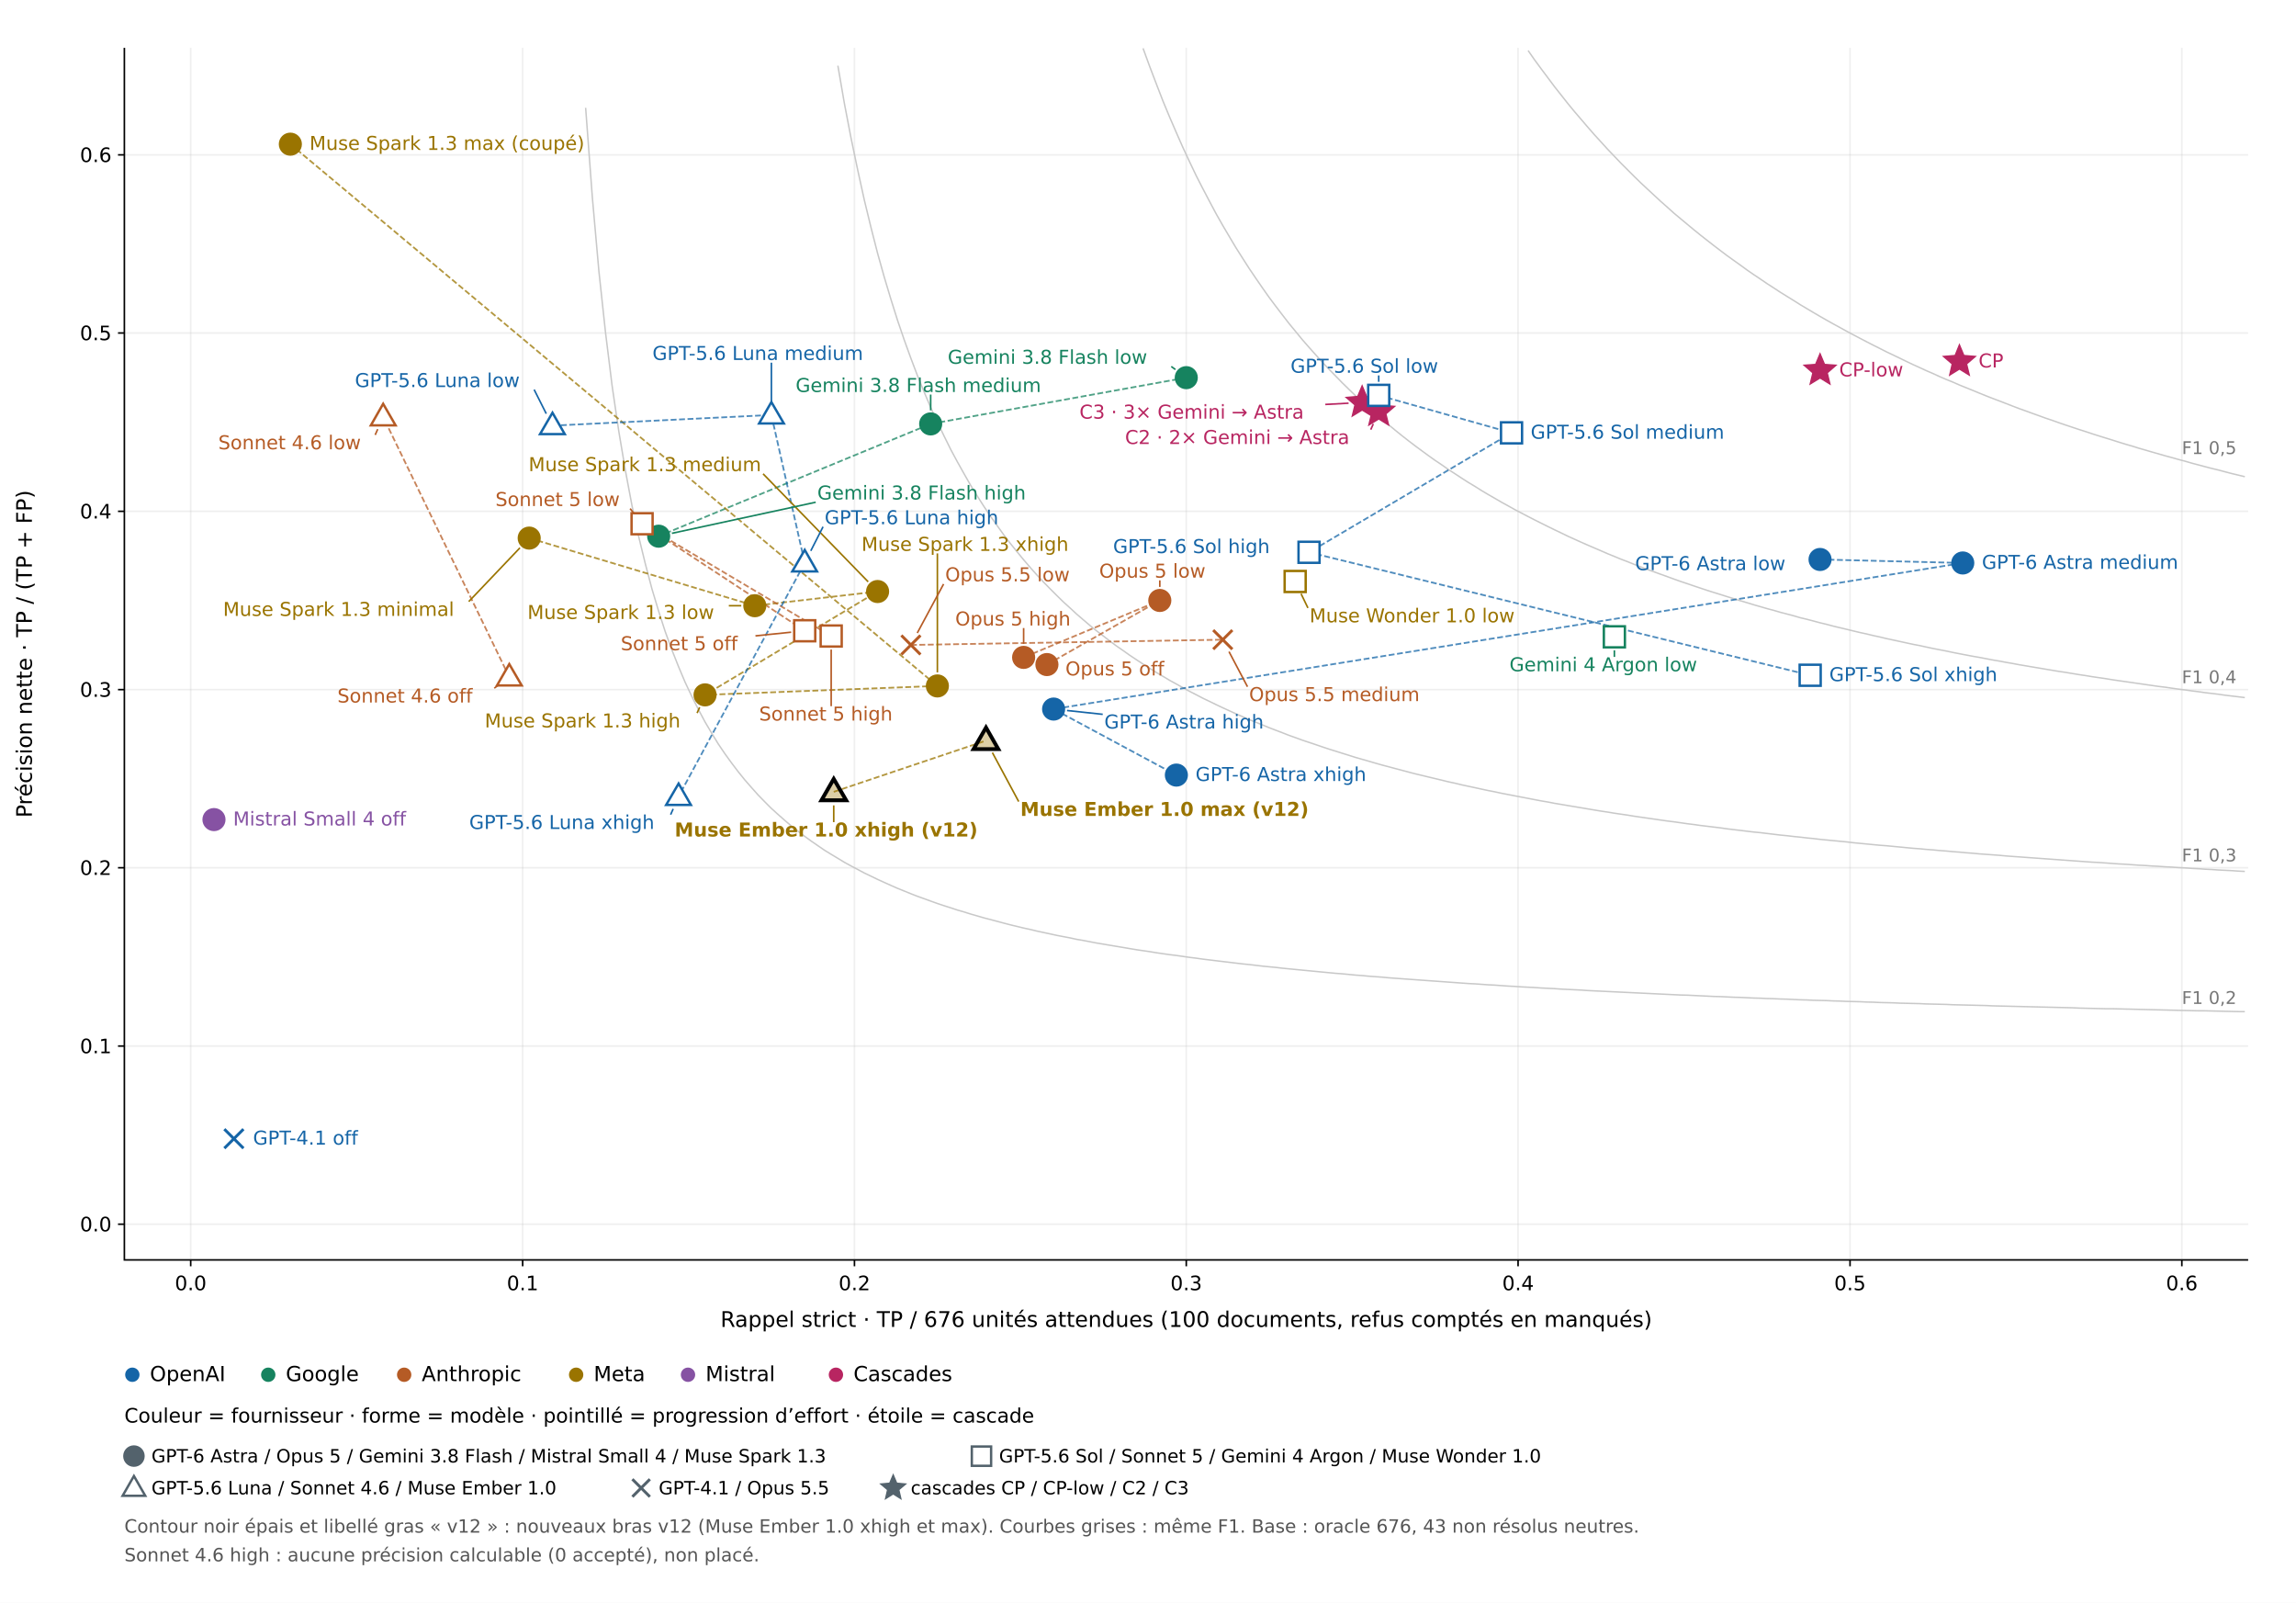
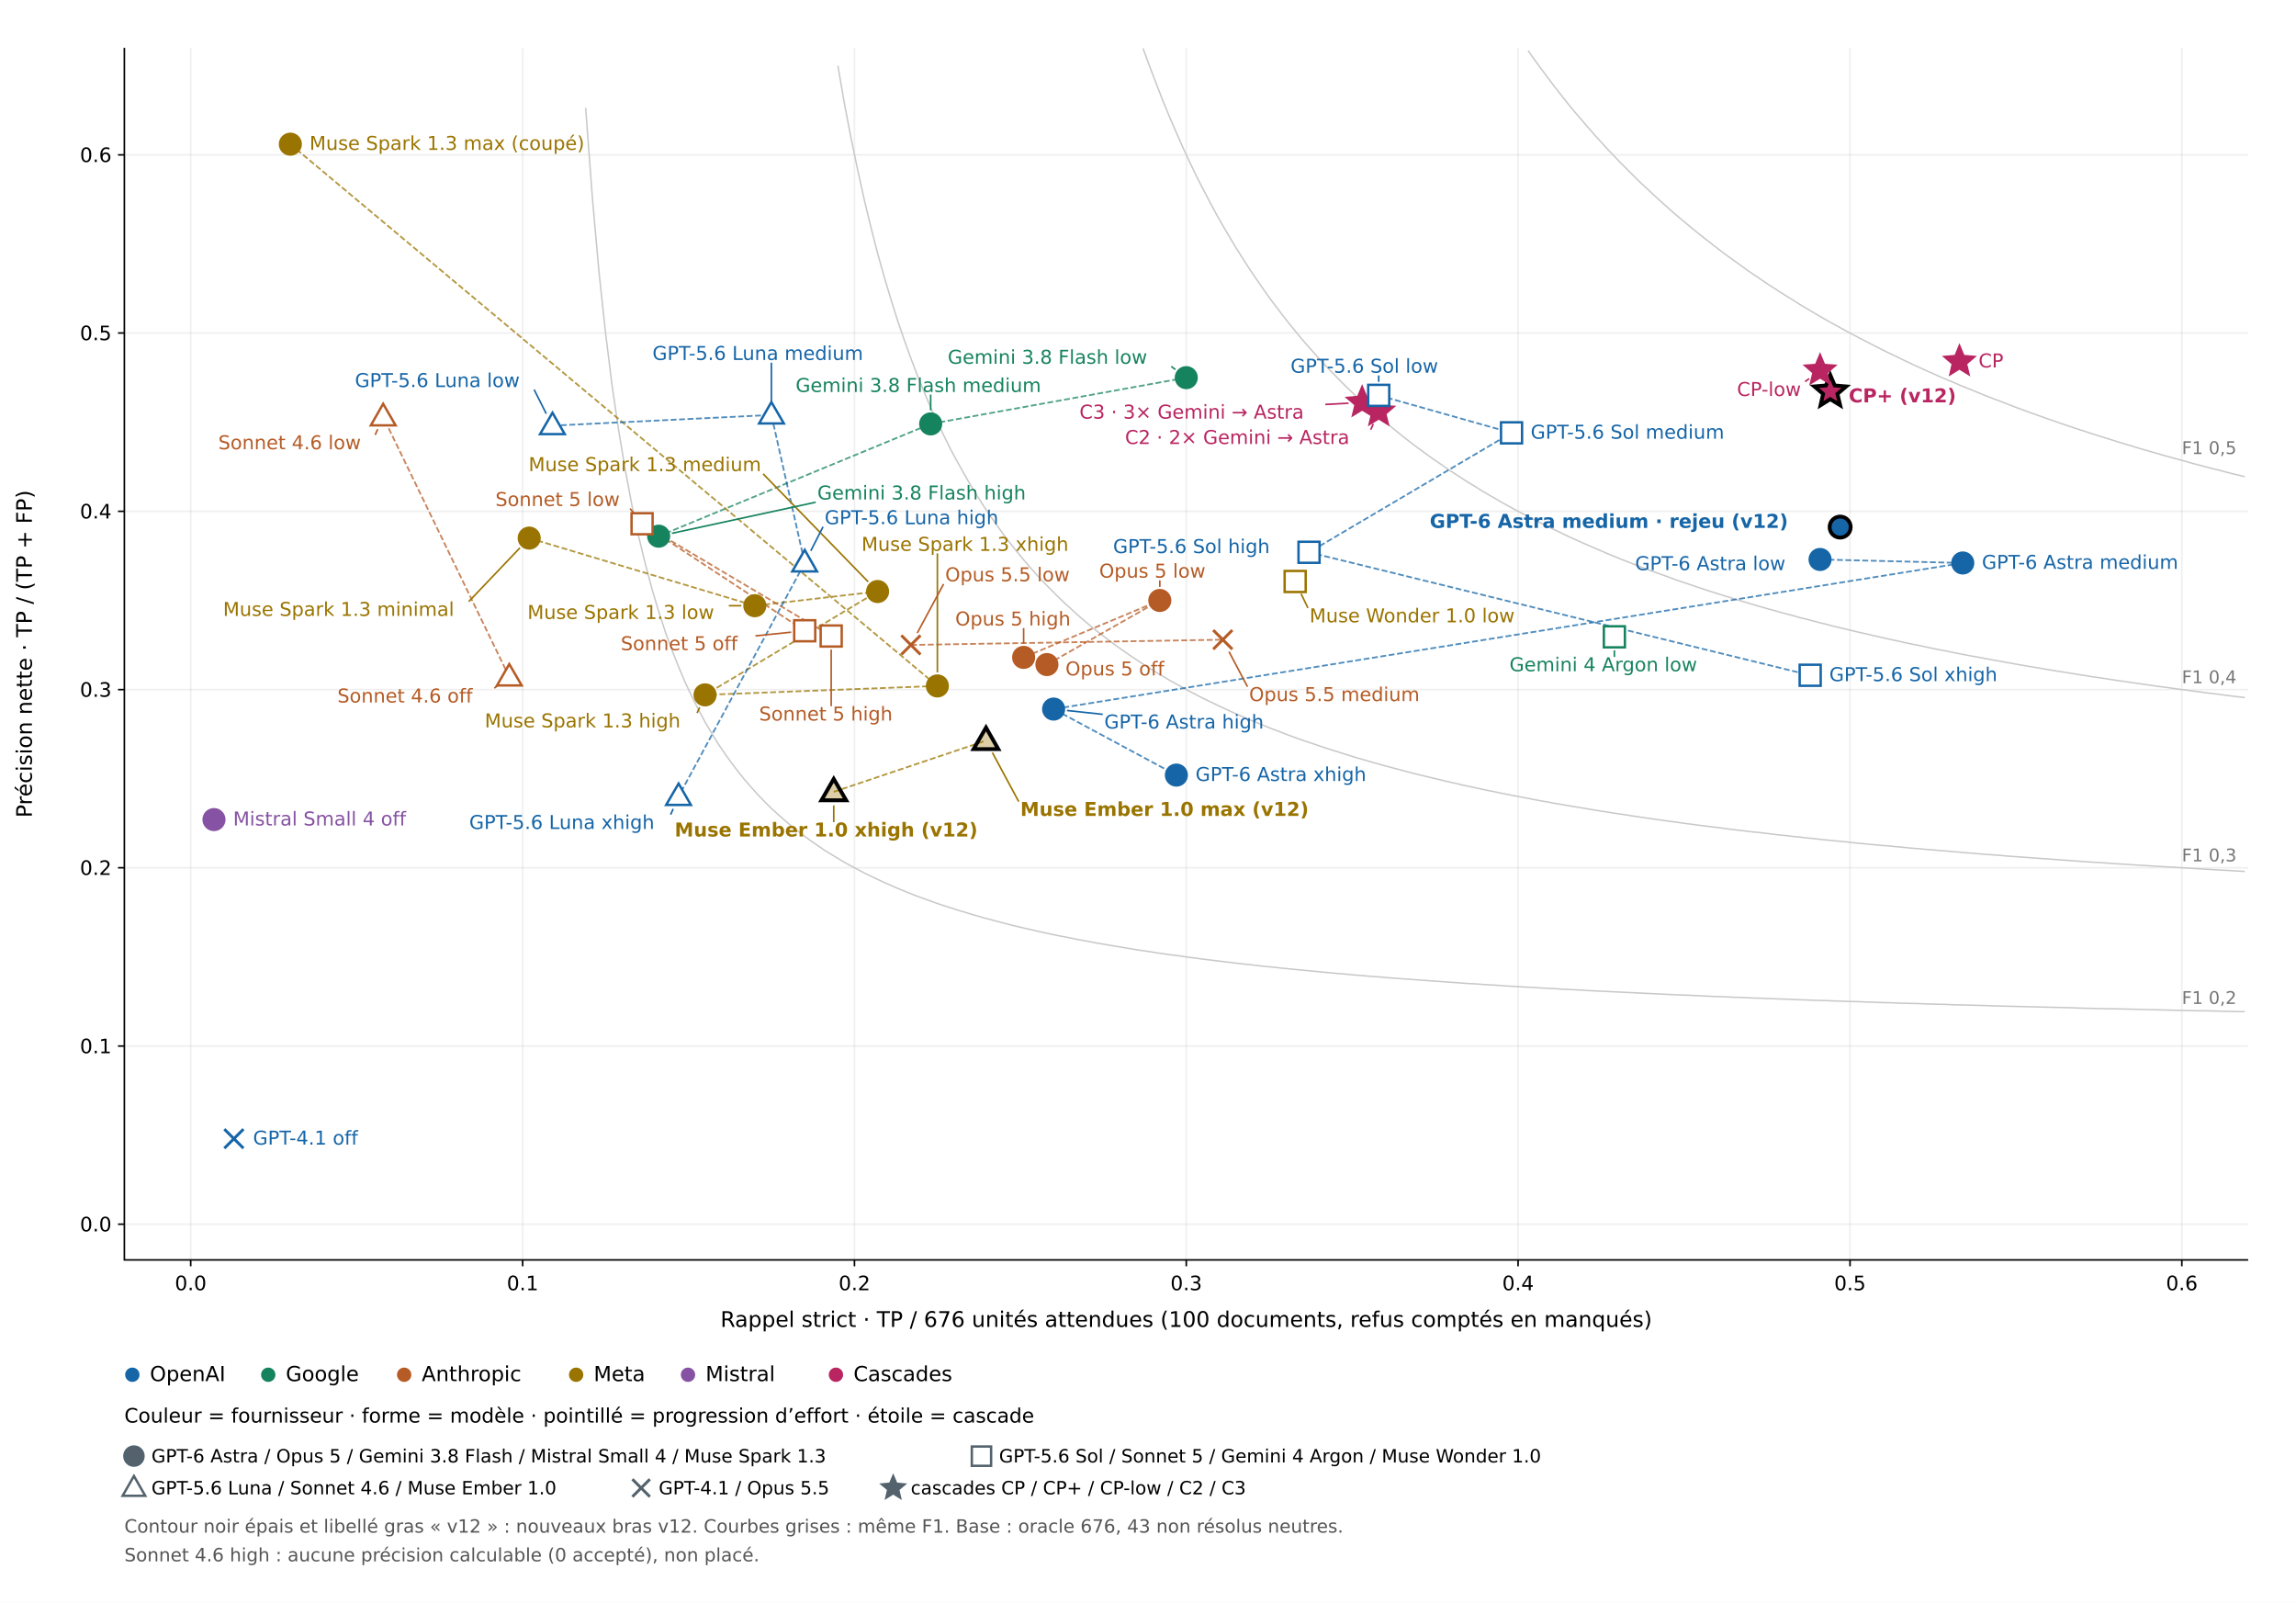
<svg xmlns="http://www.w3.org/2000/svg" width="1440" height="1005" viewBox="0 0 1440 1005">
  <rect width="1440" height="1005" fill="#ffffff" />
  <line x1="119.6" y1="30" x2="119.6" y2="790" stroke="#b0b0b0" stroke-opacity="0.2" />
  <line x1="119.6" y1="790" x2="119.6" y2="794" stroke="#000" />
  <text x="119.6" y="809" font-size="12.5" text-anchor="middle" style="font-family:'DejaVu Sans','Bitstream Vera Sans',sans-serif">0.0</text>
  <line x1="327.8" y1="30" x2="327.8" y2="790" stroke="#b0b0b0" stroke-opacity="0.2" />
  <line x1="327.8" y1="790" x2="327.8" y2="794" stroke="#000" />
  <text x="327.8" y="809" font-size="12.5" text-anchor="middle" style="font-family:'DejaVu Sans','Bitstream Vera Sans',sans-serif">0.1</text>
  <line x1="535.9" y1="30" x2="535.9" y2="790" stroke="#b0b0b0" stroke-opacity="0.2" />
  <line x1="535.9" y1="790" x2="535.9" y2="794" stroke="#000" />
  <text x="535.9" y="809" font-size="12.5" text-anchor="middle" style="font-family:'DejaVu Sans','Bitstream Vera Sans',sans-serif">0.2</text>
  <line x1="744" y1="30" x2="744" y2="790" stroke="#b0b0b0" stroke-opacity="0.2" />
  <line x1="744" y1="790" x2="744" y2="794" stroke="#000" />
  <text x="744" y="809" font-size="12.5" text-anchor="middle" style="font-family:'DejaVu Sans','Bitstream Vera Sans',sans-serif">0.3</text>
  <line x1="952.1" y1="30" x2="952.1" y2="790" stroke="#b0b0b0" stroke-opacity="0.2" />
  <line x1="952.1" y1="790" x2="952.1" y2="794" stroke="#000" />
  <text x="952.1" y="809" font-size="12.5" text-anchor="middle" style="font-family:'DejaVu Sans','Bitstream Vera Sans',sans-serif">0.4</text>
  <line x1="1160.3" y1="30" x2="1160.3" y2="790" stroke="#b0b0b0" stroke-opacity="0.2" />
  <line x1="1160.3" y1="790" x2="1160.3" y2="794" stroke="#000" />
  <text x="1160.3" y="809" font-size="12.5" text-anchor="middle" style="font-family:'DejaVu Sans','Bitstream Vera Sans',sans-serif">0.5</text>
  <line x1="1368.4" y1="30" x2="1368.4" y2="790" stroke="#b0b0b0" stroke-opacity="0.2" />
  <line x1="1368.4" y1="790" x2="1368.4" y2="794" stroke="#000" />
  <text x="1368.4" y="809" font-size="12.5" text-anchor="middle" style="font-family:'DejaVu Sans','Bitstream Vera Sans',sans-serif">0.6</text>
  <line x1="78" y1="767.6" x2="1410" y2="767.6" stroke="#b0b0b0" stroke-opacity="0.2" />
  <line x1="74" y1="767.6" x2="78" y2="767.6" stroke="#000" />
  <text x="70" y="772.1" font-size="12.5" text-anchor="end" style="font-family:'DejaVu Sans','Bitstream Vera Sans',sans-serif">0.0</text>
  <line x1="78" y1="655.9" x2="1410" y2="655.9" stroke="#b0b0b0" stroke-opacity="0.2" />
  <line x1="74" y1="655.9" x2="78" y2="655.9" stroke="#000" />
  <text x="70" y="660.4" font-size="12.5" text-anchor="end" style="font-family:'DejaVu Sans','Bitstream Vera Sans',sans-serif">0.1</text>
  <line x1="78" y1="544.1" x2="1410" y2="544.1" stroke="#b0b0b0" stroke-opacity="0.2" />
  <line x1="74" y1="544.1" x2="78" y2="544.1" stroke="#000" />
  <text x="70" y="548.6" font-size="12.5" text-anchor="end" style="font-family:'DejaVu Sans','Bitstream Vera Sans',sans-serif">0.2</text>
  <line x1="78" y1="432.4" x2="1410" y2="432.4" stroke="#b0b0b0" stroke-opacity="0.2" />
  <line x1="74" y1="432.4" x2="78" y2="432.4" stroke="#000" />
  <text x="70" y="436.9" font-size="12.5" text-anchor="end" style="font-family:'DejaVu Sans','Bitstream Vera Sans',sans-serif">0.3</text>
  <line x1="78" y1="320.6" x2="1410" y2="320.6" stroke="#b0b0b0" stroke-opacity="0.2" />
  <line x1="74" y1="320.6" x2="78" y2="320.6" stroke="#000" />
  <text x="70" y="325.1" font-size="12.5" text-anchor="end" style="font-family:'DejaVu Sans','Bitstream Vera Sans',sans-serif">0.4</text>
  <line x1="78" y1="208.8" x2="1410" y2="208.8" stroke="#b0b0b0" stroke-opacity="0.2" />
  <line x1="74" y1="208.8" x2="78" y2="208.8" stroke="#000" />
  <text x="70" y="213.3" font-size="12.5" text-anchor="end" style="font-family:'DejaVu Sans','Bitstream Vera Sans',sans-serif">0.5</text>
  <line x1="78" y1="97.1" x2="1410" y2="97.1" stroke="#b0b0b0" stroke-opacity="0.2" />
  <line x1="74" y1="97.1" x2="78" y2="97.1" stroke="#000" />
  <text x="70" y="101.6" font-size="12.5" text-anchor="end" style="font-family:'DejaVu Sans','Bitstream Vera Sans',sans-serif">0.6</text>
  <path d="M78 30 L78 790 L1410 790" fill="none" stroke="#000" stroke-width="1" />
  <text x="744" y="832" font-size="13.5" text-anchor="middle" style="font-family:'DejaVu Sans','Bitstream Vera Sans',sans-serif">Rappel strict · TP / 676 unités attendues (100 documents, refus comptés en manqués)</text>
  <text x="20" y="410" font-size="13.5" text-anchor="middle" transform="rotate(-90 20 410)" style="font-family:'DejaVu Sans','Bitstream Vera Sans',sans-serif">Précision nette · TP / (TP + FP)</text>
  <path d="M367.3 67.6 L371.5 123.7 L375.6 169.9 L379.8 208.8 L383.9 241.9 L388.1 270.5 L392.3 295.4 L396.4 317.2 L400.6 336.6 L404.8 353.8 L408.9 369.3 L413.1 383.3 L417.2 396 L421.4 407.5 L425.6 418.1 L429.7 427.8 L433.9 436.7 L438.1 445 L442.2 452.7 L446.4 459.8 L450.5 466.5 L454.7 472.7 L458.9 478.5 L463 483.9 L467.2 489.1 L471.4 493.9 L475.5 498.5 L479.7 502.8 L483.8 506.9 L488 510.7 L492.2 514.4 L496.3 517.9 L500.5 521.2 L504.7 524.4 L508.8 527.4 L513 530.3 L517.1 533.1 L521.3 535.7 L525.5 538.2 L529.6 540.7 L533.8 543 L538 545.2 L542.1 547.4 L546.3 549.4 L550.4 551.4 L554.6 553.3 L558.8 555.2 L562.9 557 L567.1 558.7 L571.3 560.4 L575.4 562 L579.6 563.5 L583.7 565 L587.9 566.5 L592.1 567.9 L596.2 569.2 L600.4 570.6 L604.6 571.8 L608.7 573.1 L612.9 574.3 L617 575.5 L621.2 576.6 L625.4 577.7 L629.5 578.8 L633.7 579.9 L637.9 580.9 L642 581.9 L646.2 582.8 L650.3 583.8 L654.5 584.7 L658.7 585.6 L662.8 586.5 L667 587.3 L671.2 588.1 L675.3 589 L679.5 589.7 L683.6 590.5 L687.8 591.3 L692 592 L696.1 592.7 L700.3 593.4 L704.5 594.1 L708.6 594.8 L712.8 595.5 L716.9 596.1 L721.1 596.7 L725.3 597.4 L729.4 598 L733.6 598.6 L737.8 599.1 L741.9 599.7 L746.1 600.3 L750.2 600.8 L754.4 601.4 L758.6 601.9 L762.7 602.4 L766.9 602.9 L771.1 603.4 L775.2 603.9 L779.4 604.4 L783.5 604.8 L787.7 605.3 L791.9 605.8 L796 606.2 L800.2 606.6 L804.4 607.1 L808.5 607.5 L812.7 607.9 L816.8 608.3 L821 608.7 L825.2 609.1 L829.3 609.5 L833.5 609.9 L837.7 610.3 L841.8 610.6 L846 611 L850.1 611.4 L854.3 611.7 L858.5 612.1 L862.6 612.4 L866.8 612.7 L871 613.1 L875.1 613.4 L879.3 613.7 L883.4 614 L887.6 614.3 L891.8 614.6 L895.9 614.9 L900.1 615.2 L904.3 615.5 L908.4 615.8 L912.6 616.1 L916.7 616.4 L920.9 616.7 L925.1 616.9 L929.2 617.2 L933.4 617.5 L937.6 617.7 L941.7 618 L945.9 618.3 L950 618.5 L954.2 618.8 L958.4 619 L962.5 619.2 L966.7 619.5 L970.9 619.7 L975 619.9 L979.2 620.2 L983.3 620.4 L987.5 620.6 L991.7 620.8 L995.8 621.1 L1000 621.3 L1004.2 621.5 L1008.3 621.7 L1012.5 621.9 L1016.6 622.1 L1020.8 622.3 L1025 622.5 L1029.1 622.7 L1033.3 622.9 L1037.5 623.1 L1041.6 623.3 L1045.8 623.5 L1049.9 623.7 L1054.1 623.9 L1058.3 624 L1062.4 624.2 L1066.6 624.4 L1070.8 624.6 L1074.9 624.8 L1079.1 624.9 L1083.2 625.1 L1087.4 625.3 L1091.6 625.4 L1095.7 625.6 L1099.9 625.8 L1104.1 625.9 L1108.2 626.1 L1112.4 626.2 L1116.5 626.4 L1120.7 626.5 L1124.9 626.7 L1129 626.9 L1133.2 627 L1137.4 627.2 L1141.5 627.3 L1145.7 627.4 L1149.8 627.6 L1154 627.7 L1158.2 627.9 L1162.3 628 L1166.5 628.1 L1170.7 628.3 L1174.8 628.4 L1179 628.6 L1183.1 628.7 L1187.3 628.8 L1191.5 629 L1195.6 629.1 L1199.8 629.2 L1204 629.3 L1208.1 629.5 L1212.3 629.6 L1216.4 629.7 L1220.6 629.8 L1224.8 630 L1228.9 630.1 L1233.1 630.2 L1237.3 630.3 L1241.4 630.4 L1245.6 630.5 L1249.7 630.7 L1253.9 630.8 L1258.1 630.9 L1262.2 631 L1266.4 631.1 L1270.6 631.2 L1274.7 631.3 L1278.9 631.4 L1283 631.5 L1287.2 631.6 L1291.4 631.7 L1295.5 631.8 L1299.7 631.9 L1303.9 632.1 L1308 632.2 L1312.2 632.3 L1316.3 632.4 L1320.5 632.5 L1324.7 632.5 L1328.8 632.6 L1333 632.7 L1337.2 632.8 L1341.3 632.9 L1345.5 633 L1349.6 633.1 L1353.8 633.2 L1358 633.3 L1362.1 633.4 L1366.3 633.5 L1370.5 633.6 L1374.6 633.7 L1378.8 633.8 L1382.9 633.8 L1387.1 633.9 L1391.3 634 L1395.4 634.1 L1399.6 634.2 L1403.8 634.3 L1407.9 634.3 " fill="none" stroke="#c8c8c8" stroke-width="0.9" />
  <text x="1368.4" y="629.5" font-size="11" fill="#777777" style="font-family:'DejaVu Sans','Bitstream Vera Sans',sans-serif">F1 0,2</text>
  <path d="M525.5 41.2 L529.6 65 L533.8 86.8 L538 106.9 L542.1 125.5 L546.3 142.8 L550.4 158.8 L554.6 173.8 L558.8 187.8 L562.9 200.8 L567.1 213.1 L571.3 224.7 L575.4 235.5 L579.6 245.8 L583.7 255.5 L587.9 264.7 L592.1 273.4 L596.2 281.7 L600.4 289.5 L604.6 297 L608.7 304.2 L612.9 311 L617 317.4 L621.2 323.7 L625.4 329.6 L629.5 335.3 L633.7 340.8 L637.9 346 L642 351 L646.2 355.9 L650.3 360.5 L654.5 365 L658.7 369.3 L662.8 373.4 L667 377.5 L671.2 381.3 L675.3 385.1 L679.5 388.7 L683.6 392.2 L687.8 395.6 L692 398.8 L696.1 402 L700.3 405.1 L704.5 408 L708.6 410.9 L712.8 413.7 L716.9 416.4 L721.1 419.1 L725.3 421.7 L729.4 424.1 L733.6 426.6 L737.8 428.9 L741.9 431.2 L746.1 433.5 L750.2 435.6 L754.4 437.8 L758.6 439.8 L762.7 441.8 L766.9 443.8 L771.1 445.7 L775.2 447.6 L779.4 449.4 L783.5 451.2 L787.7 452.9 L791.9 454.6 L796 456.3 L800.2 457.9 L804.4 459.5 L808.5 461.1 L812.7 462.6 L816.8 464.1 L821 465.5 L825.2 466.9 L829.3 468.3 L833.5 469.7 L837.7 471 L841.8 472.3 L846 473.6 L850.1 474.9 L854.3 476.1 L858.5 477.3 L862.6 478.5 L866.8 479.7 L871 480.8 L875.1 481.9 L879.3 483 L883.4 484.1 L887.6 485.2 L891.8 486.2 L895.9 487.2 L900.1 488.2 L904.3 489.2 L908.4 490.2 L912.6 491.1 L916.7 492.1 L920.9 493 L925.1 493.9 L929.2 494.8 L933.4 495.7 L937.6 496.5 L941.7 497.4 L945.9 498.2 L950 499 L954.2 499.8 L958.4 500.6 L962.5 501.4 L966.7 502.2 L970.9 502.9 L975 503.7 L979.2 504.4 L983.3 505.1 L987.5 505.8 L991.7 506.5 L995.8 507.2 L1000 507.9 L1004.2 508.6 L1008.3 509.2 L1012.5 509.9 L1016.6 510.5 L1020.8 511.1 L1025 511.8 L1029.1 512.4 L1033.3 513 L1037.5 513.6 L1041.6 514.2 L1045.8 514.8 L1049.9 515.3 L1054.1 515.9 L1058.3 516.5 L1062.4 517 L1066.6 517.6 L1070.8 518.1 L1074.9 518.6 L1079.1 519.1 L1083.2 519.7 L1087.4 520.2 L1091.6 520.7 L1095.7 521.2 L1099.9 521.7 L1104.1 522.1 L1108.2 522.6 L1112.4 523.1 L1116.5 523.6 L1120.7 524 L1124.9 524.5 L1129 524.9 L1133.2 525.4 L1137.4 525.8 L1141.5 526.3 L1145.7 526.7 L1149.8 527.1 L1154 527.5 L1158.2 527.9 L1162.3 528.4 L1166.5 528.8 L1170.7 529.2 L1174.8 529.6 L1179 530 L1183.1 530.3 L1187.3 530.7 L1191.5 531.1 L1195.6 531.5 L1199.8 531.9 L1204 532.2 L1208.1 532.6 L1212.3 532.9 L1216.4 533.3 L1220.6 533.6 L1224.8 534 L1228.9 534.3 L1233.1 534.7 L1237.3 535 L1241.4 535.4 L1245.6 535.7 L1249.7 536 L1253.9 536.3 L1258.1 536.7 L1262.2 537 L1266.4 537.3 L1270.6 537.6 L1274.7 537.9 L1278.9 538.2 L1283 538.5 L1287.2 538.8 L1291.4 539.1 L1295.5 539.4 L1299.7 539.7 L1303.9 540 L1308 540.3 L1312.2 540.6 L1316.3 540.8 L1320.5 541.1 L1324.7 541.4 L1328.8 541.7 L1333 541.9 L1337.2 542.2 L1341.3 542.5 L1345.5 542.7 L1349.6 543 L1353.8 543.2 L1358 543.5 L1362.1 543.7 L1366.3 544 L1370.5 544.2 L1374.6 544.5 L1378.8 544.7 L1382.9 545 L1387.1 545.2 L1391.3 545.5 L1395.4 545.7 L1399.6 545.9 L1403.8 546.2 L1407.9 546.4 " fill="none" stroke="#c8c8c8" stroke-width="0.9" />
  <text x="1368.4" y="540.1" font-size="11" fill="#777777" style="font-family:'DejaVu Sans','Bitstream Vera Sans',sans-serif">F1 0,3</text>
  <path d="M716.9 30.3 L721.1 41.8 L725.3 52.8 L729.4 63.4 L733.6 73.5 L737.8 83.2 L741.9 92.5 L746.1 101.5 L750.2 110.1 L754.4 118.3 L758.6 126.3 L762.7 134 L766.9 141.4 L771.1 148.5 L775.2 155.4 L779.4 162 L783.5 168.4 L787.7 174.6 L791.9 180.7 L796 186.5 L800.2 192.1 L804.4 197.6 L808.5 202.9 L812.7 208 L816.8 213 L821 217.8 L825.2 222.5 L829.3 227.1 L833.5 231.5 L837.7 235.8 L841.8 240 L846 244.1 L850.1 248.1 L854.3 251.9 L858.5 255.7 L862.6 259.4 L866.8 262.9 L871 266.4 L875.1 269.8 L879.3 273.2 L883.4 276.4 L887.6 279.6 L891.8 282.7 L895.9 285.7 L900.1 288.7 L904.3 291.5 L908.4 294.4 L912.6 297.1 L916.7 299.8 L920.9 302.5 L925.1 305 L929.2 307.6 L933.4 310.1 L937.6 312.5 L941.7 314.9 L945.9 317.2 L950 319.5 L954.2 321.7 L958.4 323.9 L962.5 326 L966.7 328.1 L970.9 330.2 L975 332.2 L979.2 334.2 L983.3 336.2 L987.5 338.1 L991.7 340 L995.8 341.8 L1000 343.6 L1004.2 345.4 L1008.3 347.2 L1012.5 348.9 L1016.6 350.6 L1020.8 352.2 L1025 353.9 L1029.1 355.5 L1033.3 357.1 L1037.5 358.6 L1041.6 360.1 L1045.8 361.6 L1049.9 363.1 L1054.1 364.6 L1058.3 366 L1062.4 367.4 L1066.6 368.8 L1070.8 370.2 L1074.9 371.5 L1079.1 372.8 L1083.2 374.1 L1087.4 375.4 L1091.6 376.7 L1095.7 377.9 L1099.9 379.2 L1104.1 380.4 L1108.2 381.6 L1112.4 382.7 L1116.5 383.9 L1120.7 385 L1124.9 386.1 L1129 387.3 L1133.2 388.3 L1137.4 389.4 L1141.5 390.5 L1145.7 391.5 L1149.8 392.6 L1154 393.6 L1158.2 394.6 L1162.3 395.6 L1166.5 396.6 L1170.7 397.5 L1174.8 398.5 L1179 399.4 L1183.1 400.4 L1187.3 401.3 L1191.5 402.2 L1195.6 403.1 L1199.8 404 L1204 404.8 L1208.1 405.7 L1212.3 406.6 L1216.4 407.4 L1220.6 408.2 L1224.8 409.1 L1228.9 409.9 L1233.1 410.7 L1237.3 411.5 L1241.4 412.2 L1245.6 413 L1249.7 413.8 L1253.9 414.5 L1258.1 415.3 L1262.2 416 L1266.4 416.8 L1270.6 417.5 L1274.7 418.2 L1278.9 418.9 L1283 419.6 L1287.2 420.3 L1291.4 421 L1295.5 421.6 L1299.7 422.3 L1303.9 423 L1308 423.6 L1312.2 424.3 L1316.3 424.9 L1320.5 425.5 L1324.7 426.2 L1328.8 426.8 L1333 427.4 L1337.2 428 L1341.3 428.6 L1345.5 429.2 L1349.6 429.8 L1353.8 430.4 L1358 430.9 L1362.1 431.5 L1366.3 432.1 L1370.5 432.6 L1374.6 433.2 L1378.8 433.7 L1382.9 434.3 L1387.1 434.8 L1391.3 435.3 L1395.4 435.9 L1399.6 436.4 L1403.8 436.9 L1407.9 437.4 " fill="none" stroke="#c8c8c8" stroke-width="0.9" />
  <text x="1368.4" y="428.4" font-size="11" fill="#777777" style="font-family:'DejaVu Sans','Bitstream Vera Sans',sans-serif">F1 0,4</text>
  <path d="M958.4 31.7 L962.5 37.6 L966.7 43.3 L970.9 48.9 L975 54.4 L979.2 59.7 L983.3 64.9 L987.5 70 L991.7 74.9 L995.8 79.7 L1000 84.5 L1004.2 89.1 L1008.3 93.6 L1012.5 98 L1016.6 102.3 L1020.8 106.5 L1025 110.7 L1029.1 114.7 L1033.3 118.6 L1037.5 122.5 L1041.6 126.3 L1045.8 130 L1049.9 133.7 L1054.1 137.2 L1058.3 140.7 L1062.4 144.1 L1066.6 147.5 L1070.8 150.8 L1074.9 154 L1079.1 157.2 L1083.2 160.3 L1087.4 163.3 L1091.6 166.3 L1095.7 169.3 L1099.9 172.2 L1104.1 175 L1108.2 177.8 L1112.4 180.5 L1116.5 183.2 L1120.7 185.8 L1124.9 188.4 L1129 191 L1133.2 193.5 L1137.4 196 L1141.5 198.4 L1145.7 200.8 L1149.8 203.1 L1154 205.4 L1158.2 207.7 L1162.3 209.9 L1166.5 212.1 L1170.7 214.3 L1174.8 216.4 L1179 218.5 L1183.1 220.6 L1187.3 222.6 L1191.5 224.6 L1195.6 226.6 L1199.8 228.6 L1204 230.5 L1208.1 232.4 L1212.3 234.2 L1216.4 236.1 L1220.6 237.9 L1224.8 239.6 L1228.9 241.4 L1233.1 243.1 L1237.3 244.8 L1241.4 246.5 L1245.6 248.2 L1249.7 249.8 L1253.9 251.4 L1258.1 253 L1262.2 254.6 L1266.4 256.2 L1270.6 257.7 L1274.7 259.2 L1278.9 260.7 L1283 262.2 L1287.2 263.6 L1291.4 265.1 L1295.5 266.5 L1299.7 267.9 L1303.9 269.3 L1308 270.6 L1312.2 272 L1316.3 273.3 L1320.5 274.6 L1324.7 275.9 L1328.8 277.2 L1333 278.5 L1337.2 279.7 L1341.3 281 L1345.5 282.2 L1349.6 283.4 L1353.8 284.6 L1358 285.8 L1362.1 286.9 L1366.3 288.1 L1370.5 289.2 L1374.6 290.4 L1378.8 291.5 L1382.9 292.6 L1387.1 293.7 L1391.3 294.7 L1395.4 295.8 L1399.6 296.9 L1403.8 297.9 L1407.9 298.9 " fill="none" stroke="#c8c8c8" stroke-width="0.9" />
  <text x="1368.4" y="284.7" font-size="11" fill="#777777" style="font-family:'DejaVu Sans','Bitstream Vera Sans',sans-serif">F1 0,5</text>
  <path d="M1141.5 350.8 L1231 353 L660.8 444.6 L737.8 486" fill="none" stroke="#1565a7" stroke-width="1.1" stroke-dasharray="3.7,1.6" stroke-opacity="0.75" />
  <path d="M864.7 247.9 L948 271.4 L821 346.3 L1135.3 423.4" fill="none" stroke="#1565a7" stroke-width="1.1" stroke-dasharray="3.7,1.6" stroke-opacity="0.75" />
  <path d="M571.3 404.4 L766.9 401.1" fill="none" stroke="#b55b25" stroke-width="1.1" stroke-dasharray="3.7,1.6" stroke-opacity="0.75" />
  <path d="M744 236.8 L583.7 265.8 L413.1 336.2" fill="none" stroke="#16835f" stroke-width="1.1" stroke-dasharray="3.7,1.6" stroke-opacity="0.75" />
  <path d="M656.6 416.7 L727.4 376.5 L642 412.2" fill="none" stroke="#b55b25" stroke-width="1.1" stroke-dasharray="3.7,1.6" stroke-opacity="0.75" />
  <path d="M522.9 496.5 L618.4 464.4" fill="none" stroke="#9a7400" stroke-width="1.1" stroke-dasharray="3.7,1.6" stroke-opacity="0.75" />
  <path d="M331.9 337.4 L473.4 379.8 L550.4 370.9 L442.2 435.7 L587.9 430.1 L182.1 90.4" fill="none" stroke="#9a7400" stroke-width="1.1" stroke-dasharray="3.7,1.6" stroke-opacity="0.75" />
  <path d="M504.7 395.5 L402.7 328.4 L521.3 398.8" fill="none" stroke="#b55b25" stroke-width="1.1" stroke-dasharray="3.7,1.6" stroke-opacity="0.75" />
  <path d="M346.5 266.9 L483.8 260.2 L504.7 353 L425.6 499.4" fill="none" stroke="#1565a7" stroke-width="1.1" stroke-dasharray="3.7,1.6" stroke-opacity="0.75" />
  <path d="M319.4 424.5 L240.3 261.4" fill="none" stroke="#b55b25" stroke-width="1.1" stroke-dasharray="3.7,1.6" stroke-opacity="0.75" />
  <path d="M1228.9 216.2 L1231.7 222.9 L1238.9 223.5 L1233.4 228.2 L1235.1 235.2 L1228.9 231.4 L1222.8 235.2 L1224.4 228.2 L1218.9 223.5 L1226.2 222.9 Z" fill="#b82561" stroke="#b82561" stroke-width="0.8" />
+   <path d="M1147.9 235.1 L1150.7 241.7 L1157.9 242.3 L1152.4 247 L1154.1 254.1 L1147.9 250.3 L1141.8 254.1 L1143.4 247 L1137.9 242.3 L1145.2 241.7 Z" fill="#b82561" stroke="#000000" stroke-width="2.4" />
  <path d="M1141.5 221.8 L1144.3 228.5 L1151.5 229 L1146 233.8 L1147.7 240.8 L1141.5 237 L1135.3 240.8 L1137 233.8 L1131.5 229 L1138.7 228.5 Z" fill="#b82561" stroke="#b82561" stroke-width="0.8" />
  <path d="M864.7 247.5 L867.5 254.2 L874.7 254.8 L869.2 259.5 L870.9 266.5 L864.7 262.7 L858.5 266.5 L860.2 259.5 L854.7 254.8 L861.9 254.2 Z" fill="#b82561" stroke="#b82561" stroke-width="0.8" />
  <path d="M854.3 241.9 L857.1 248.6 L864.3 249.2 L858.8 253.9 L860.5 260.9 L854.3 257.1 L848.1 260.9 L849.8 253.9 L844.3 249.2 L851.5 248.6 Z" fill="#b82561" stroke="#b82561" stroke-width="0.8" />
  <circle cx="1231" cy="353" r="6.6" fill="#1565a7" stroke="#1565a7" stroke-width="1.3" />
+   <circle cx="1154.1" cy="330.5" r="6.6" fill="#1565a7" stroke="#000000" stroke-width="2.4" />
  <circle cx="1141.5" cy="350.8" r="6.6" fill="#1565a7" stroke="#1565a7" stroke-width="1.3" />
  <rect x="1128.7" y="416.8" width="13.2" height="13.2" fill="#ffffff" fill-opacity="1" stroke="#1565a7" stroke-width="1.5" />
  <rect x="1005.9" y="392.7" width="13.2" height="13.2" fill="#ffffff" fill-opacity="1" stroke="#16835f" stroke-width="1.5" />
  <rect x="941.4" y="264.8" width="13.2" height="13.2" fill="#ffffff" fill-opacity="1" stroke="#1565a7" stroke-width="1.5" />
  <rect x="858.1" y="241.3" width="13.2" height="13.2" fill="#ffffff" fill-opacity="1" stroke="#1565a7" stroke-width="1.5" />
  <rect x="814.4" y="339.7" width="13.2" height="13.2" fill="#ffffff" fill-opacity="1" stroke="#1565a7" stroke-width="1.5" />
  <rect x="805.7" y="358" width="13.2" height="13.2" fill="#ffffff" fill-opacity="1" stroke="#9a7400" stroke-width="1.5" />
  <path d="M760.9 395.1 L772.9 407.1 M760.9 407.1 L772.9 395.1" stroke="#b55b25" stroke-width="1.8" fill="none" />
  <circle cx="744" cy="236.8" r="6.6" fill="#16835f" stroke="#16835f" stroke-width="1.3" />
  <circle cx="737.8" cy="486" r="6.6" fill="#1565a7" stroke="#1565a7" stroke-width="1.3" />
  <circle cx="727.4" cy="376.5" r="6.6" fill="#b55b25" stroke="#b55b25" stroke-width="1.3" />
  <circle cx="660.8" cy="444.6" r="6.6" fill="#1565a7" stroke="#1565a7" stroke-width="1.3" />
  <circle cx="656.6" cy="416.7" r="6.6" fill="#b55b25" stroke="#b55b25" stroke-width="1.3" />
  <circle cx="642" cy="412.2" r="6.6" fill="#b55b25" stroke="#b55b25" stroke-width="1.3" />
  <path d="M618.4 456.2 L626.1 469.7 L610.6 469.7 Z" fill="#9a7400" fill-opacity="0.35" stroke="#000000" stroke-width="2.4" />
  <circle cx="587.9" cy="430.1" r="6.6" fill="#9a7400" stroke="#9a7400" stroke-width="1.3" />
  <circle cx="583.7" cy="265.8" r="6.6" fill="#16835f" stroke="#16835f" stroke-width="1.3" />
  <path d="M565.3 398.4 L577.3 410.4 M565.3 410.4 L577.3 398.4" stroke="#b55b25" stroke-width="1.8" fill="none" />
  <circle cx="550.4" cy="370.9" r="6.6" fill="#9a7400" stroke="#9a7400" stroke-width="1.3" />
  <path d="M522.9 488.4 L530.7 501.8 L515.2 501.8 Z" fill="#9a7400" fill-opacity="0.35" stroke="#000000" stroke-width="2.4" />
  <rect x="514.7" y="392.2" width="13.2" height="13.2" fill="#ffffff" fill-opacity="1" stroke="#b55b25" stroke-width="1.5" />
  <path d="M504.7 344.8 L512.4 358.3 L496.9 358.3 Z" fill="#ffffff" fill-opacity="1" stroke="#1565a7" stroke-width="1.5" />
  <rect x="498.1" y="388.9" width="13.2" height="13.2" fill="#ffffff" fill-opacity="1" stroke="#b55b25" stroke-width="1.5" />
  <path d="M483.8 252.1 L491.6 265.5 L476.1 265.5 Z" fill="#ffffff" fill-opacity="1" stroke="#1565a7" stroke-width="1.5" />
  <circle cx="473.4" cy="379.8" r="6.6" fill="#9a7400" stroke="#9a7400" stroke-width="1.3" />
  <circle cx="442.2" cy="435.7" r="6.6" fill="#9a7400" stroke="#9a7400" stroke-width="1.3" />
  <path d="M425.6 491.3 L433.3 504.7 L417.8 504.7 Z" fill="#ffffff" fill-opacity="1" stroke="#1565a7" stroke-width="1.5" />
  <circle cx="413.1" cy="336.2" r="6.6" fill="#16835f" stroke="#16835f" stroke-width="1.3" />
  <rect x="396.1" y="321.8" width="13.2" height="13.2" fill="#ffffff" fill-opacity="1" stroke="#b55b25" stroke-width="1.5" />
  <path d="M346.5 258.8 L354.2 272.2 L338.7 272.2 Z" fill="#ffffff" fill-opacity="1" stroke="#1565a7" stroke-width="1.5" />
  <circle cx="331.9" cy="337.4" r="6.6" fill="#9a7400" stroke="#9a7400" stroke-width="1.3" />
  <path d="M319.4 416.4 L327.2 429.8 L311.7 429.8 Z" fill="#ffffff" fill-opacity="1" stroke="#b55b25" stroke-width="1.5" />
  <path d="M240.3 253.2 L248.1 266.7 L232.6 266.7 Z" fill="#ffffff" fill-opacity="1" stroke="#b55b25" stroke-width="1.5" />
  <circle cx="182.1" cy="90.4" r="6.6" fill="#9a7400" stroke="#9a7400" stroke-width="1.3" />
  <path d="M140.7 708 L152.7 720 M140.7 720 L152.7 708" stroke="#1565a7" stroke-width="1.8" fill="none" />
  <circle cx="134.2" cy="513.9" r="6.6" fill="#8652a3" stroke="#8652a3" stroke-width="1.3" />
  <text x="1243" y="356.7" font-size="12" fill="#1565a7" style="font-family:'DejaVu Sans','Bitstream Vera Sans',sans-serif">GPT-6 Astra medium</text>
  <text x="1240.9" y="230.4" font-size="12" fill="#b82561" style="font-family:'DejaVu Sans','Bitstream Vera Sans',sans-serif">CP</text>
-   <text x="1153.5" y="236" font-size="12" fill="#b82561" style="font-family:'DejaVu Sans','Bitstream Vera Sans',sans-serif">CP-low</text>
+   <text x="896.7" y="331" font-size="12" fill="#1565a7" font-weight="bold" style="font-family:'DejaVu Sans','Bitstream Vera Sans',sans-serif">GPT-6 Astra medium · rejeu (v12)</text>
+   <text x="1159.5" y="252.3" font-size="12" fill="#b82561" font-weight="bold" style="font-family:'DejaVu Sans','Bitstream Vera Sans',sans-serif">CP+ (v12)</text>
+   <path d="M1134.7 237.4 L1132.1 239.3" stroke="#b82561" stroke-width="1" fill="none" />
+   <text x="1089.4" y="248.3" font-size="12" fill="#b82561" style="font-family:'DejaVu Sans','Bitstream Vera Sans',sans-serif">CP-low</text>
  <text x="1025.5" y="357.5" font-size="12" fill="#1565a7" style="font-family:'DejaVu Sans','Bitstream Vera Sans',sans-serif">GPT-6 Astra low</text>
  <text x="1147.3" y="427.1" font-size="12" fill="#1565a7" style="font-family:'DejaVu Sans','Bitstream Vera Sans',sans-serif">GPT-5.6 Sol xhigh</text>
  <path d="M1012.5 407.8 L1012.5 411.9" stroke="#16835f" stroke-width="1" fill="none" />
  <text x="946.7" y="420.9" font-size="12" fill="#16835f" style="font-family:'DejaVu Sans','Bitstream Vera Sans',sans-serif">Gemini 4 Argon low</text>
  <text x="960" y="275.1" font-size="12" fill="#1565a7" style="font-family:'DejaVu Sans','Bitstream Vera Sans',sans-serif">GPT-5.6 Sol medium</text>
  <path d="M864.7 239.4 L864.7 235.4" stroke="#1565a7" stroke-width="1" fill="none" />
  <text x="809.4" y="233.7" font-size="12" fill="#1565a7" style="font-family:'DejaVu Sans','Bitstream Vera Sans',sans-serif">GPT-5.6 Sol low</text>
  <path d="M861.3 265.8 L859.7 269.4" stroke="#b82561" stroke-width="1" fill="none" />
  <text x="705.6" y="278.4" font-size="12" fill="#b82561" style="font-family:'DejaVu Sans','Bitstream Vera Sans',sans-serif">C2 · 2× Gemini → Astra</text>
  <path d="M845.8 252.8 L831.2 253.6" stroke="#b82561" stroke-width="1" fill="none" />
  <text x="677" y="262.5" font-size="12" fill="#b82561" style="font-family:'DejaVu Sans','Bitstream Vera Sans',sans-serif">C3 · 3× Gemini → Astra</text>
  <text x="698.1" y="346.8" font-size="12" fill="#1565a7" style="font-family:'DejaVu Sans','Bitstream Vera Sans',sans-serif">GPT-5.6 Sol high</text>
  <path d="M816 372.3 L820.3 381.2" stroke="#9a7400" stroke-width="1" fill="none" />
  <text x="821.3" y="390.2" font-size="12" fill="#9a7400" style="font-family:'DejaVu Sans','Bitstream Vera Sans',sans-serif">Muse Wonder 1.0 low</text>
  <path d="M770.8 408.6 L782.4 430.6" stroke="#b55b25" stroke-width="1" fill="none" />
  <text x="783.4" y="439.6" font-size="12" fill="#b55b25" style="font-family:'DejaVu Sans','Bitstream Vera Sans',sans-serif">Opus 5.5 medium</text>
  <path d="M737.2 231.7 L734.6 229.8" stroke="#16835f" stroke-width="1" fill="none" />
  <text x="594.4" y="228.1" font-size="12" fill="#16835f" style="font-family:'DejaVu Sans','Bitstream Vera Sans',sans-serif">Gemini 3.8 Flash low</text>
  <text x="749.8" y="489.7" font-size="12" fill="#1565a7" style="font-family:'DejaVu Sans','Bitstream Vera Sans',sans-serif">GPT-6 Astra xhigh</text>
  <path d="M727.4 368 L727.4 363.9" stroke="#b55b25" stroke-width="1" fill="none" />
  <text x="689.4" y="362.2" font-size="12" fill="#b55b25" style="font-family:'DejaVu Sans','Bitstream Vera Sans',sans-serif">Opus 5 low</text>
  <path d="M669.2 445.5 L691.6 447.9" stroke="#1565a7" stroke-width="1" fill="none" />
  <text x="692.6" y="456.8" font-size="12" fill="#1565a7" style="font-family:'DejaVu Sans','Bitstream Vera Sans',sans-serif">GPT-6 Astra high</text>
  <text x="668.2" y="423.5" font-size="12" fill="#b55b25" style="font-family:'DejaVu Sans','Bitstream Vera Sans',sans-serif">Opus 5 off</text>
  <path d="M642 403.7 L642 393.8" stroke="#b55b25" stroke-width="1" fill="none" />
  <text x="599.1" y="392.2" font-size="12" fill="#b55b25" style="font-family:'DejaVu Sans','Bitstream Vera Sans',sans-serif">Opus 5 high</text>
  <path d="M622.4 471.9 L638.9 502.6" stroke="#9a7400" stroke-width="1" fill="none" />
  <text x="639.9" y="511.6" font-size="12" fill="#9a7400" font-weight="bold" style="font-family:'DejaVu Sans','Bitstream Vera Sans',sans-serif">Muse Ember 1.0 max (v12)</text>
  <path d="M587.9 421.6 L587.9 347" stroke="#9a7400" stroke-width="1" fill="none" />
  <text x="540.3" y="345.4" font-size="12" fill="#9a7400" style="font-family:'DejaVu Sans','Bitstream Vera Sans',sans-serif">Muse Spark 1.3 xhigh</text>
  <path d="M583.7 257.3 L583.7 247.4" stroke="#16835f" stroke-width="1" fill="none" />
  <text x="499" y="245.8" font-size="12" fill="#16835f" style="font-family:'DejaVu Sans','Bitstream Vera Sans',sans-serif">Gemini 3.8 Flash medium</text>
  <path d="M575.3 396.9 L591.8 366.2" stroke="#b55b25" stroke-width="1" fill="none" />
  <text x="592.8" y="364.5" font-size="12" fill="#b55b25" style="font-family:'DejaVu Sans','Bitstream Vera Sans',sans-serif">Opus 5.5 low</text>
  <path d="M544.5 364.8 L478.6 297.1" stroke="#9a7400" stroke-width="1" fill="none" />
  <text x="331.5" y="295.4" font-size="12" fill="#9a7400" style="font-family:'DejaVu Sans','Bitstream Vera Sans',sans-serif">Muse Spark 1.3 medium</text>
  <path d="M522.9 505 L522.9 515.5" stroke="#9a7400" stroke-width="1" fill="none" />
  <text x="423.1" y="524.5" font-size="12" fill="#9a7400" font-weight="bold" style="font-family:'DejaVu Sans','Bitstream Vera Sans',sans-serif">Muse Ember 1.0 xhigh (v12)</text>
  <path d="M521.3 407.3 L521.3 442.8" stroke="#b55b25" stroke-width="1" fill="none" />
  <text x="476.1" y="451.8" font-size="12" fill="#b55b25" style="font-family:'DejaVu Sans','Bitstream Vera Sans',sans-serif">Sonnet 5 high</text>
  <path d="M508.5 345.4 L516.2 330.3" stroke="#1565a7" stroke-width="1" fill="none" />
  <text x="517.2" y="328.7" font-size="12" fill="#1565a7" style="font-family:'DejaVu Sans','Bitstream Vera Sans',sans-serif">GPT-5.6 Luna high</text>
  <path d="M496.2 396.4 L473.8 398.7" stroke="#b55b25" stroke-width="1" fill="none" />
  <text x="389.3" y="407.7" font-size="12" fill="#b55b25" style="font-family:'DejaVu Sans','Bitstream Vera Sans',sans-serif">Sonnet 5 off</text>
  <path d="M483.8 251.7 L483.8 227.4" stroke="#1565a7" stroke-width="1" fill="none" />
  <text x="409.2" y="225.7" font-size="12" fill="#1565a7" style="font-family:'DejaVu Sans','Bitstream Vera Sans',sans-serif">GPT-5.6 Luna medium</text>
  <path d="M464.9 379.8 L457.1 379.8" stroke="#9a7400" stroke-width="1" fill="none" />
  <text x="330.8" y="388.1" font-size="12" fill="#9a7400" style="font-family:'DejaVu Sans','Bitstream Vera Sans',sans-serif">Muse Spark 1.3 low</text>
  <path d="M438.8 443.5 L437.2 447.1" stroke="#9a7400" stroke-width="1" fill="none" />
  <text x="304" y="456.1" font-size="12" fill="#9a7400" style="font-family:'DejaVu Sans','Bitstream Vera Sans',sans-serif">Muse Spark 1.3 high</text>
  <path d="M422.2 507.2 L420.6 510.8" stroke="#1565a7" stroke-width="1" fill="none" />
  <text x="294.3" y="519.8" font-size="12" fill="#1565a7" style="font-family:'DejaVu Sans','Bitstream Vera Sans',sans-serif">GPT-5.6 Luna xhigh</text>
  <path d="M421.4 334.4 L511.6 314.9" stroke="#16835f" stroke-width="1" fill="none" />
  <text x="512.6" y="313.2" font-size="12" fill="#16835f" style="font-family:'DejaVu Sans','Bitstream Vera Sans',sans-serif">Gemini 3.8 Flash high</text>
  <path d="M397.4 321.7 L395.2 318.9" stroke="#b55b25" stroke-width="1" fill="none" />
  <text x="310.7" y="317.3" font-size="12" fill="#b55b25" style="font-family:'DejaVu Sans','Bitstream Vera Sans',sans-serif">Sonnet 5 low</text>
  <path d="M342.6 259.4 L335 244.3" stroke="#1565a7" stroke-width="1" fill="none" />
  <text x="222.6" y="242.7" font-size="12" fill="#1565a7" style="font-family:'DejaVu Sans','Bitstream Vera Sans',sans-serif">GPT-5.6 Luna low</text>
  <path d="M326.1 343.5 L294 377.2" stroke="#9a7400" stroke-width="1" fill="none" />
  <text x="139.9" y="386.2" font-size="12" fill="#9a7400" style="font-family:'DejaVu Sans','Bitstream Vera Sans',sans-serif">Muse Spark 1.3 minimal</text>
  <path d="M312.6 429.6 L310 431.5" stroke="#b55b25" stroke-width="1" fill="none" />
  <text x="211.6" y="440.5" font-size="12" fill="#b55b25" style="font-family:'DejaVu Sans','Bitstream Vera Sans',sans-serif">Sonnet 4.6 off</text>
  <path d="M236.9 269.1 L235.3 272.7" stroke="#b55b25" stroke-width="1" fill="none" />
  <text x="136.9" y="281.7" font-size="12" fill="#b55b25" style="font-family:'DejaVu Sans','Bitstream Vera Sans',sans-serif">Sonnet 4.6 low</text>
  <text x="194.1" y="94" font-size="12" fill="#9a7400" style="font-family:'DejaVu Sans','Bitstream Vera Sans',sans-serif">Muse Spark 1.3 max (coupé)</text>
  <text x="158.7" y="717.7" font-size="12" fill="#1565a7" style="font-family:'DejaVu Sans','Bitstream Vera Sans',sans-serif">GPT-4.1 off</text>
  <text x="146.2" y="517.6" font-size="12" fill="#8652a3" style="font-family:'DejaVu Sans','Bitstream Vera Sans',sans-serif">Mistral Small 4 off</text>
  <circle cx="83" cy="862" r="4.5" fill="#1565a7" />
  <text x="94" y="866" font-size="13" style="font-family:'DejaVu Sans','Bitstream Vera Sans',sans-serif">OpenAI</text>
  <circle cx="168.24" cy="862" r="4.5" fill="#16835f" />
  <text x="179.24" y="866" font-size="13" style="font-family:'DejaVu Sans','Bitstream Vera Sans',sans-serif">Google</text>
  <circle cx="253.48" cy="862" r="4.5" fill="#b55b25" />
  <text x="264.48" y="866" font-size="13" style="font-family:'DejaVu Sans','Bitstream Vera Sans',sans-serif">Anthropic</text>
  <circle cx="361.34" cy="862" r="4.5" fill="#9a7400" />
  <text x="372.34" y="866" font-size="13" style="font-family:'DejaVu Sans','Bitstream Vera Sans',sans-serif">Meta</text>
  <circle cx="431.5" cy="862" r="4.5" fill="#8652a3" />
  <text x="442.5" y="866" font-size="13" style="font-family:'DejaVu Sans','Bitstream Vera Sans',sans-serif">Mistral</text>
  <circle cx="524.28" cy="862" r="4.5" fill="#b82561" />
  <text x="535.28" y="866" font-size="13" style="font-family:'DejaVu Sans','Bitstream Vera Sans',sans-serif">Cascades</text>
  <text x="78" y="892" font-size="12.5" style="font-family:'DejaVu Sans','Bitstream Vera Sans',sans-serif">Couleur = fournisseur · forme = modèle · pointillé = progression d’effort · étoile = cascade</text>
  <circle cx="84" cy="913" r="6.1" fill="#53626c" stroke="#53626c" stroke-width="1.3" />
  <text x="95" y="917" font-size="11.5" style="font-family:'DejaVu Sans','Bitstream Vera Sans',sans-serif">GPT-6 Astra / Opus 5 / Gemini 3.8 Flash / Mistral Small 4 / Muse Spark 1.3</text>
  <rect x="609.5" y="907" width="12.1" height="12.1" fill="#ffffff" fill-opacity="1" stroke="#53626c" stroke-width="1.5" />
  <text x="626.58" y="917" font-size="11.5" style="font-family:'DejaVu Sans','Bitstream Vera Sans',sans-serif">GPT-5.6 Sol / Sonnet 5 / Gemini 4 Argon / Muse Wonder 1.0</text>
  <path d="M84 925.5 L91.1 937.9 L76.9 937.9 Z" fill="#ffffff" fill-opacity="1" stroke="#53626c" stroke-width="1.5" />
  <text x="95" y="937" font-size="11.5" style="font-family:'DejaVu Sans','Bitstream Vera Sans',sans-serif">GPT-5.6 Luna / Sonnet 4.6 / Muse Ember 1.0</text>
  <path d="M396.6 927.5 L407.6 938.5 M396.6 938.5 L407.6 927.5" stroke="#53626c" stroke-width="1.8" fill="none" />
  <text x="413.14" y="937" font-size="11.5" style="font-family:'DejaVu Sans','Bitstream Vera Sans',sans-serif">GPT-4.1 / Opus 5.5</text>
  <path d="M560.2 924.8 L562.4 930 L568 930.5 L563.7 934.1 L565 939.7 L560.2 936.7 L555.4 939.7 L556.7 934.1 L552.4 930.5 L558 930 Z" fill="#53626c" stroke="#53626c" stroke-width="0.8" />
-   <text x="571.2" y="937" font-size="11.5" style="font-family:'DejaVu Sans','Bitstream Vera Sans',sans-serif">cascades CP / CP-low / C2 / C3</text>
-   <text x="78" y="961" font-size="11.5" fill="#555555" style="font-family:'DejaVu Sans','Bitstream Vera Sans',sans-serif">Contour noir épais et libellé gras « v12 » : nouveaux bras v12 (Muse Ember 1.0 xhigh et max). Courbes grises : même F1. Base : oracle 676, 43 non résolus neutres.</text>
+   <text x="571.2" y="937" font-size="11.5" style="font-family:'DejaVu Sans','Bitstream Vera Sans',sans-serif">cascades CP / CP+ / CP-low / C2 / C3</text>
+   <text x="78" y="961" font-size="11.5" fill="#555555" style="font-family:'DejaVu Sans','Bitstream Vera Sans',sans-serif">Contour noir épais et libellé gras « v12 » : nouveaux bras v12. Courbes grises : même F1. Base : oracle 676, 43 non résolus neutres.</text>
  <text x="78" y="979" font-size="11.5" fill="#555555" style="font-family:'DejaVu Sans','Bitstream Vera Sans',sans-serif">Sonnet 4.6 high : aucune précision calculable (0 accepté), non placé.</text>
</svg>
